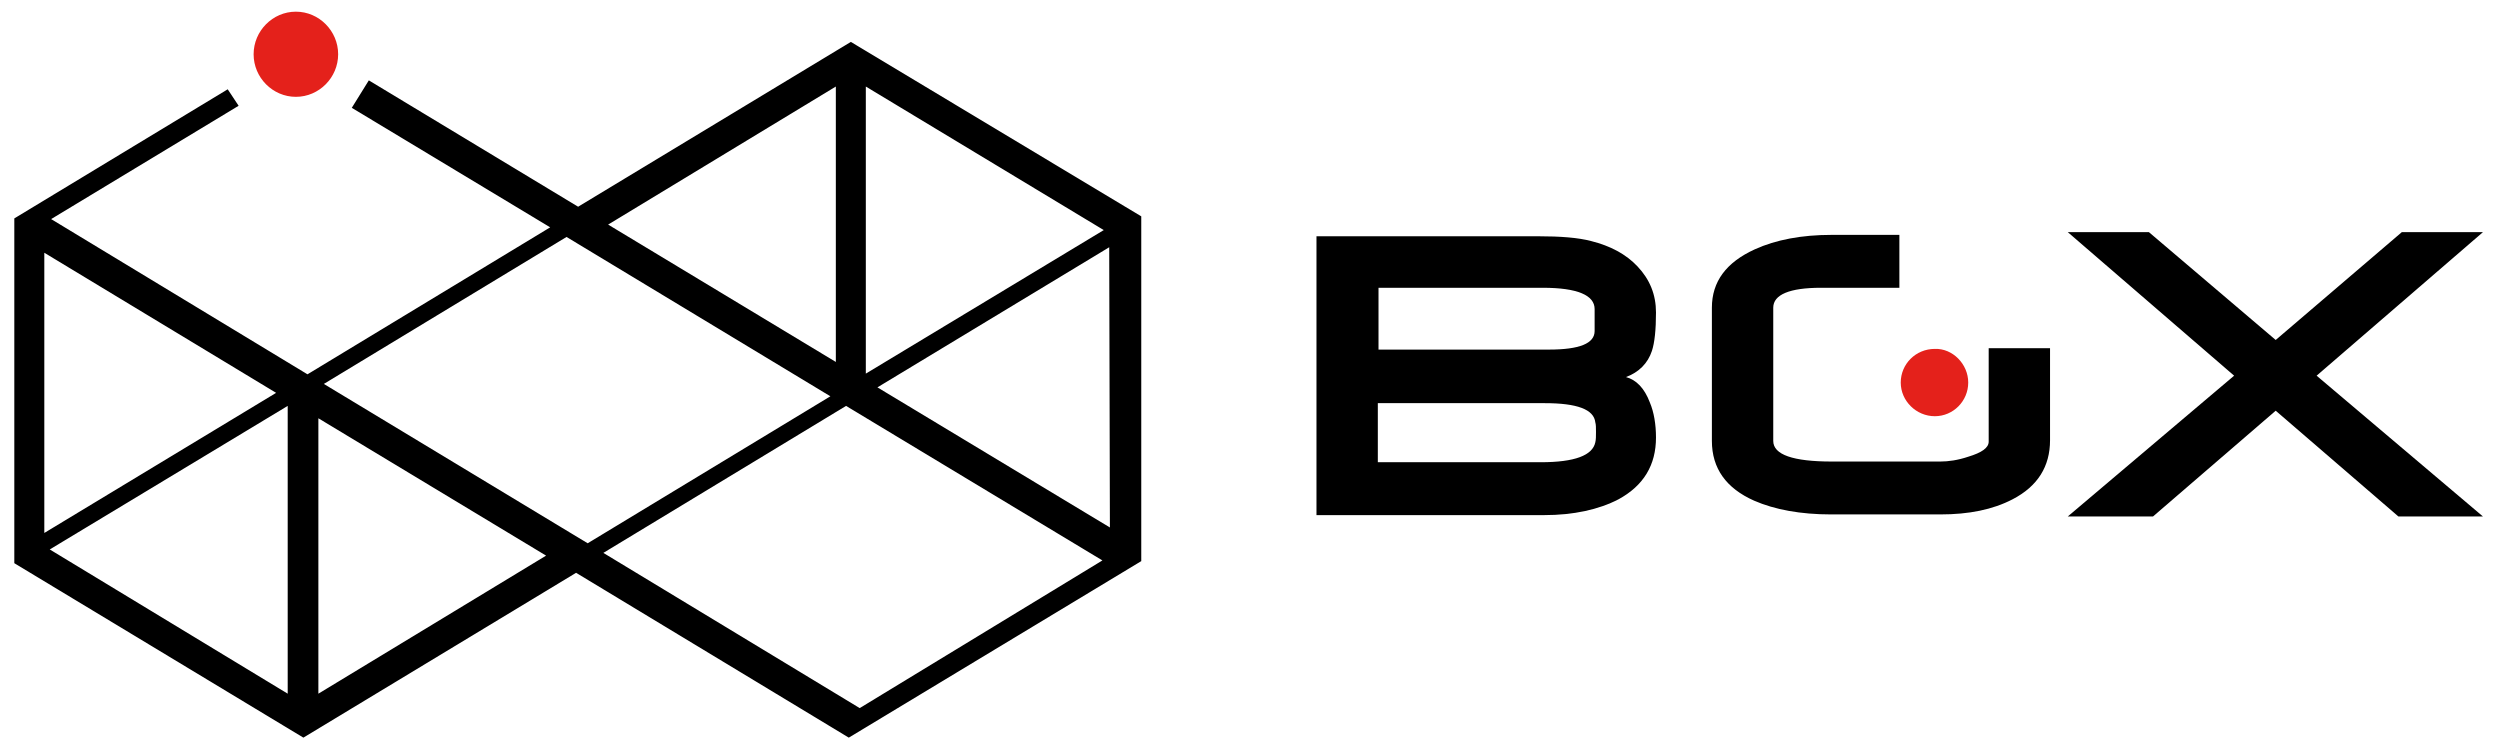
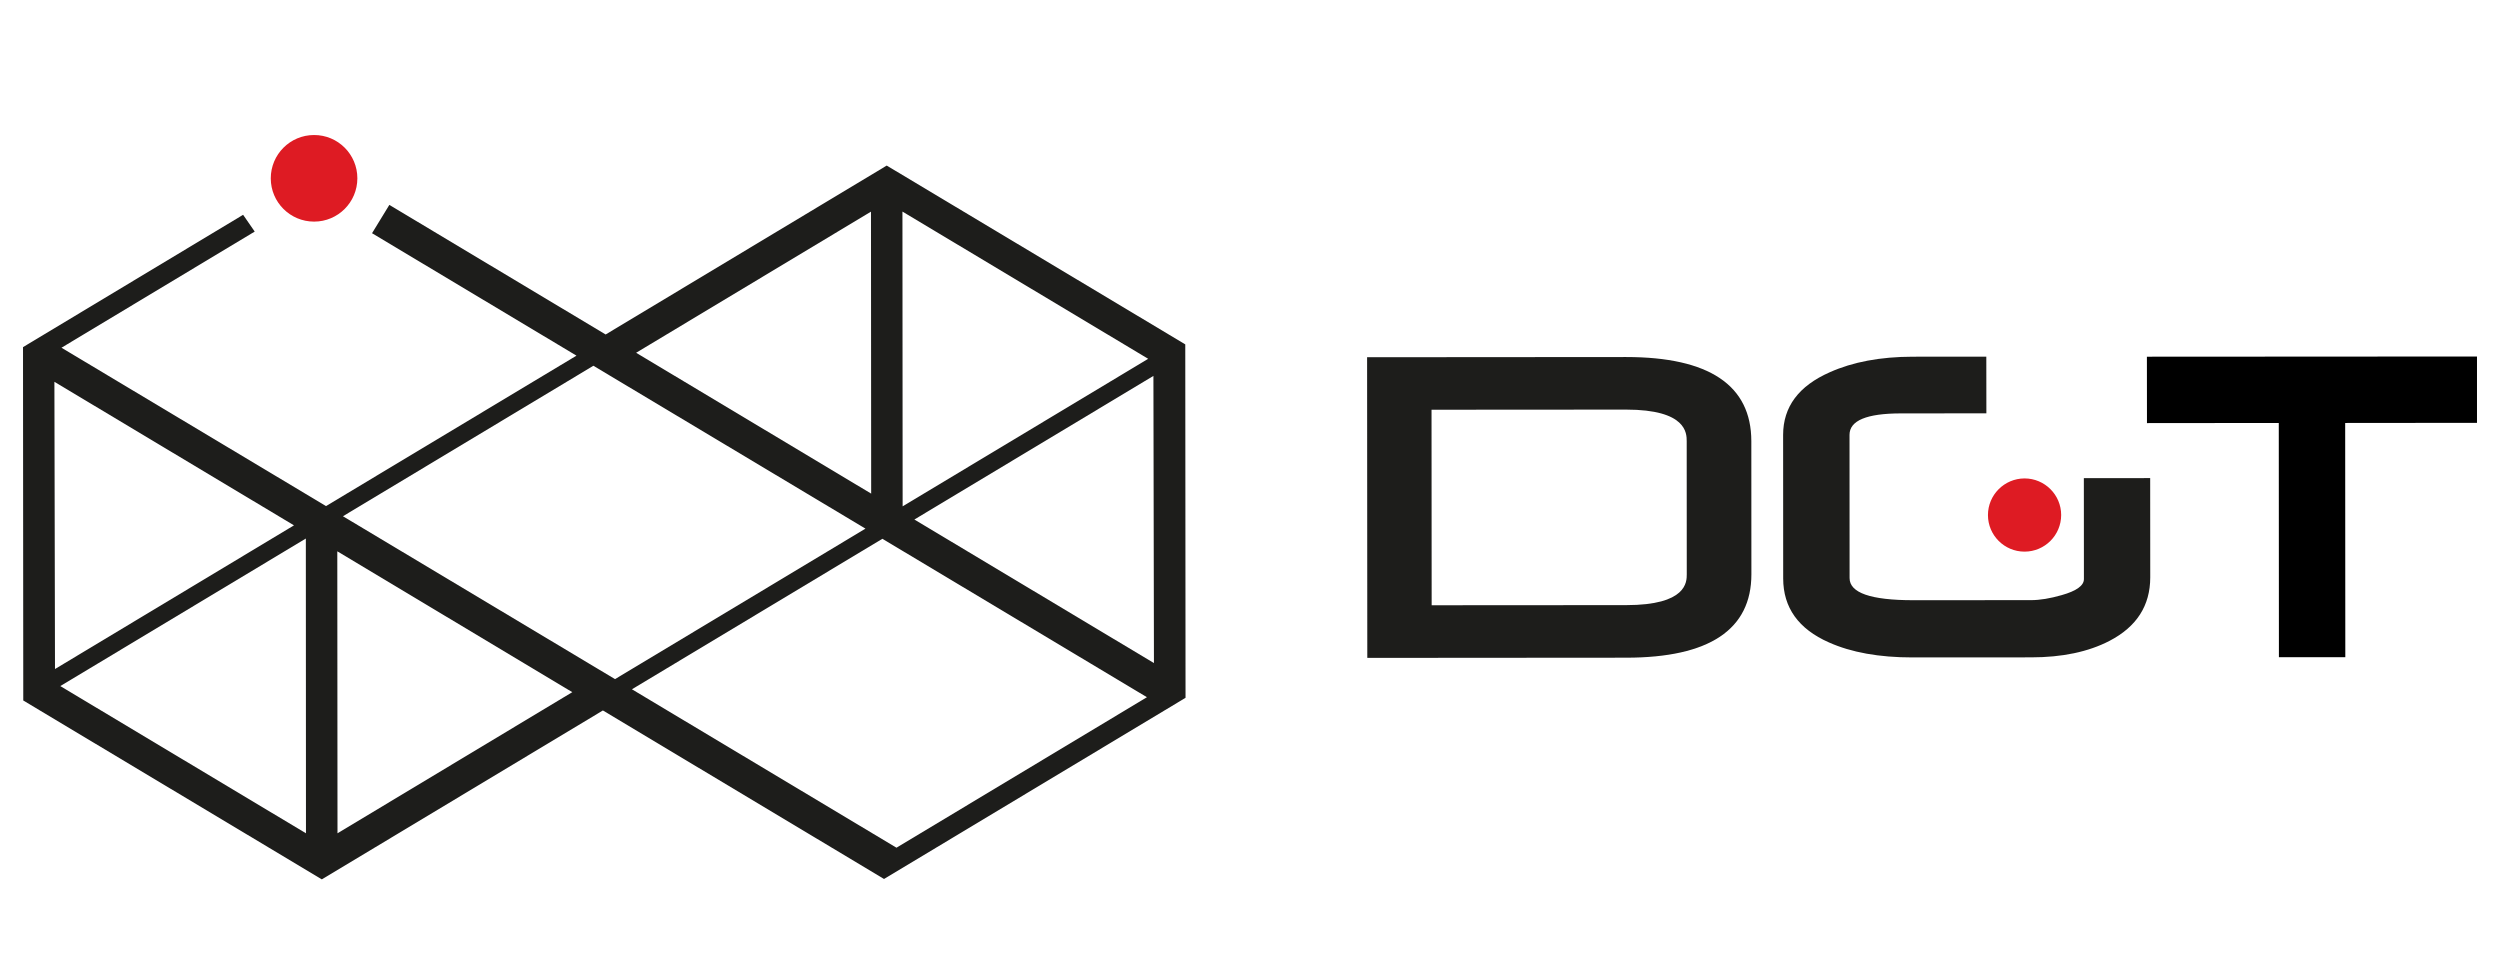
- <svg xmlns="http://www.w3.org/2000/svg" width="200" height="60" viewBox="0 0 200 60" fill="none">
-   <path d="M68.067 3.352L46.25 16.538L29.506 6.429L28.143 8.626L44.014 18.187L24.598 29.945L4.091 17.527L19.089 8.462L18.217 7.143L1.145 17.473V45.055L24.271 59.011L46.087 45.824L67.903 59.011L91.301 44.89V17.308L68.067 3.352ZM3.545 20.22L22.089 31.428L3.545 42.637V20.22ZM23.016 55.495L3.981 43.956L23.016 32.472V55.495ZM69.266 6.923L88.301 18.407L69.266 29.89V6.923ZM66.867 6.923V28.956L48.65 17.967L66.867 6.923ZM25.47 55.495V33.462L43.687 44.45L25.47 55.495ZM25.907 30.714L45.323 18.956L66.43 31.703L47.014 43.462L25.907 30.714ZM68.776 56.648L48.268 44.231L67.685 32.472L88.192 44.835L68.776 56.648ZM70.194 30.989L88.737 19.78L88.792 42.198L70.194 30.989Z" fill="black" />
-   <path d="M27.052 4.341C27.052 6.209 25.525 7.747 23.671 7.747C21.816 7.747 20.289 6.209 20.289 4.341C20.289 2.473 21.816 0.934 23.671 0.934C25.525 0.934 27.052 2.473 27.052 4.341Z" fill="#E4211B" />
-   <path d="M132.479 35C132.479 37.198 131.497 38.846 129.479 39.945C127.897 40.769 125.879 41.209 123.534 41.209H105.318V18.901H123.043C124.843 18.901 126.261 19.011 127.298 19.286C128.825 19.67 130.079 20.33 131.006 21.319C131.988 22.363 132.479 23.571 132.479 25C132.479 26.374 132.37 27.418 132.152 28.077C131.824 29.066 131.115 29.78 130.079 30.165C130.897 30.385 131.552 31.044 131.988 32.198C132.315 32.967 132.479 33.956 132.479 35ZM123.589 32.253H110.226V36.978H123.262C125.989 36.978 127.407 36.428 127.625 35.385C127.679 35.165 127.679 34.89 127.679 34.56C127.679 34.231 127.679 33.956 127.625 33.791C127.516 32.747 126.152 32.253 123.589 32.253ZM127.57 26.483V24.725C127.57 23.626 126.207 23.022 123.425 23.022H110.281V27.967H123.916C126.37 27.967 127.57 27.473 127.57 26.483Z" fill="black" />
-   <path d="M164.003 35.22C164.003 37.308 163.022 38.901 161.004 39.945C159.422 40.769 157.513 41.154 155.222 41.154H146.496C144.041 41.154 141.969 40.769 140.333 40.055C138.097 39.066 136.951 37.472 136.951 35.275V24.615C136.951 22.527 138.097 20.989 140.387 19.945C142.078 19.176 144.151 18.791 146.496 18.791H151.95V23.022H145.678C143.169 23.022 141.86 23.571 141.86 24.615V35.275C141.86 36.374 143.441 36.923 146.55 36.923H155.222C155.877 36.923 156.64 36.813 157.458 36.538C158.549 36.209 159.095 35.824 159.095 35.33V27.857H164.003V35.22Z" fill="black" />
-   <path d="M198.637 41.319H191.873L182.056 32.857L172.239 41.319H165.421L178.729 30.055L165.421 18.571H171.912L182.056 27.198L192.146 18.571H198.637L185.329 30.055L198.637 41.319Z" fill="black" />
-   <path d="M157.458 30.604C157.458 32.088 156.259 33.297 154.786 33.297C153.313 33.297 152.059 32.088 152.059 30.604C152.059 29.121 153.259 27.912 154.786 27.912C156.204 27.857 157.458 29.121 157.458 30.604Z" fill="#E4211B" />
+ <svg xmlns="http://www.w3.org/2000/svg" version="1.1" id="Layer_1" x="0px" y="0px" viewBox="0 0 381.41 148.98" style="enable-background:new 0 0 381.41 148.98;" xml:space="preserve">
+   <style type="text/css">
+   .st0{fill:#1D1D1B;}
+   .st1{fill:#DE1B23;}
+ </style>
+   <g>
+     <g>
+       <path class="st0" d="M135.28,25.26L92.4,51.03l-33-19.77l-2.64,4.32l31.19,18.68L49.74,77.21L9.38,53.05l29.48-17.72l-1.77-2.56       L3.51,52.96l0.04,53.91l45.55,27.29l42.88-25.77l42.89,25.71l46-27.64l-0.04-53.92L135.28,25.26z M8.3,58.25l36.55,21.9       L8.39,102.07L8.3,58.25z M46.68,127.13L9.2,104.67l37.46-22.51L46.68,127.13z M137.68,32.28l37.49,22.46l-37.46,22.51       L137.68,32.28z M132.88,32.29l0.03,43.02L97.05,53.82L132.88,32.29z M51.49,127.13l-0.03-43.02l35.85,21.49L51.49,127.13z        M52.32,78.76L90.53,55.8l41.51,24.85l-38.21,22.96L52.32,78.76z M136.77,129.33l-40.36-24.17l38.21-22.96l40.36,24.17       L136.77,129.33z M139.5,79.26l36.47-21.91l0.08,43.81L139.5,79.26z" />
+       <path class="st1" d="M54.52,27.2c0,3.65-2.95,6.61-6.6,6.61c-3.65,0-6.61-2.95-6.61-6.6c0-3.65,2.96-6.61,6.6-6.61       C51.56,20.59,54.52,23.55,54.52,27.2" />
+     </g>
+     <g>
+       <g>
+         <path class="st0" d="M328.05,88.08c0,4.31-2.07,7.54-6.21,9.69c-3.23,1.68-7.22,2.52-11.98,2.52l-18.09,0.01         c-5.08,0-9.32-0.76-12.74-2.29c-4.65-2.05-6.98-5.31-6.98-9.76l-0.01-21.9c0-4.28,2.37-7.46,7.1-9.55         c3.52-1.58,7.74-2.37,12.67-2.38l11.23-0.01l0.01,8.65l-13.02,0.01c-5.24,0-7.86,1.09-7.86,3.27l0.01,21.86         c0,2.24,3.23,3.37,9.69,3.37l17.99-0.01c1.36,0,2.92-0.26,4.66-0.76c2.28-0.64,3.41-1.46,3.41-2.45l-0.01-15.4l10.12-0.01         L328.05,88.08z" />
+         <path class="st1" d="M314.46,78.57c0,3.08-2.5,5.59-5.59,5.59c-3.08,0-5.58-2.5-5.58-5.58c0-3.08,2.5-5.58,5.58-5.59         C311.95,72.99,314.46,75.49,314.46,78.57" />
+       </g>
+       <path class="st0" d="M248.09,54.47l-39.52,0.03l0.03,45.87l39.52-0.03c12.66-0.01,19.08-4.29,19.08-12.73l-0.01-20.31       C267.18,58.78,260.75,54.47,248.09,54.47z M257.33,67.31l0.01,20.31c0,1.16,0,4.7-9.24,4.7l-29.68,0.02l-0.02-29.83l29.68-0.02       C257.33,62.49,257.33,66.12,257.33,67.31z" />
+       <polygon points="377.9,54.39 327.54,54.42 327.55,64.55 347.66,64.53 347.68,100.27 357.81,100.27 357.79,64.53 377.9,64.51    " />
+     </g>
+   </g>
</svg>
